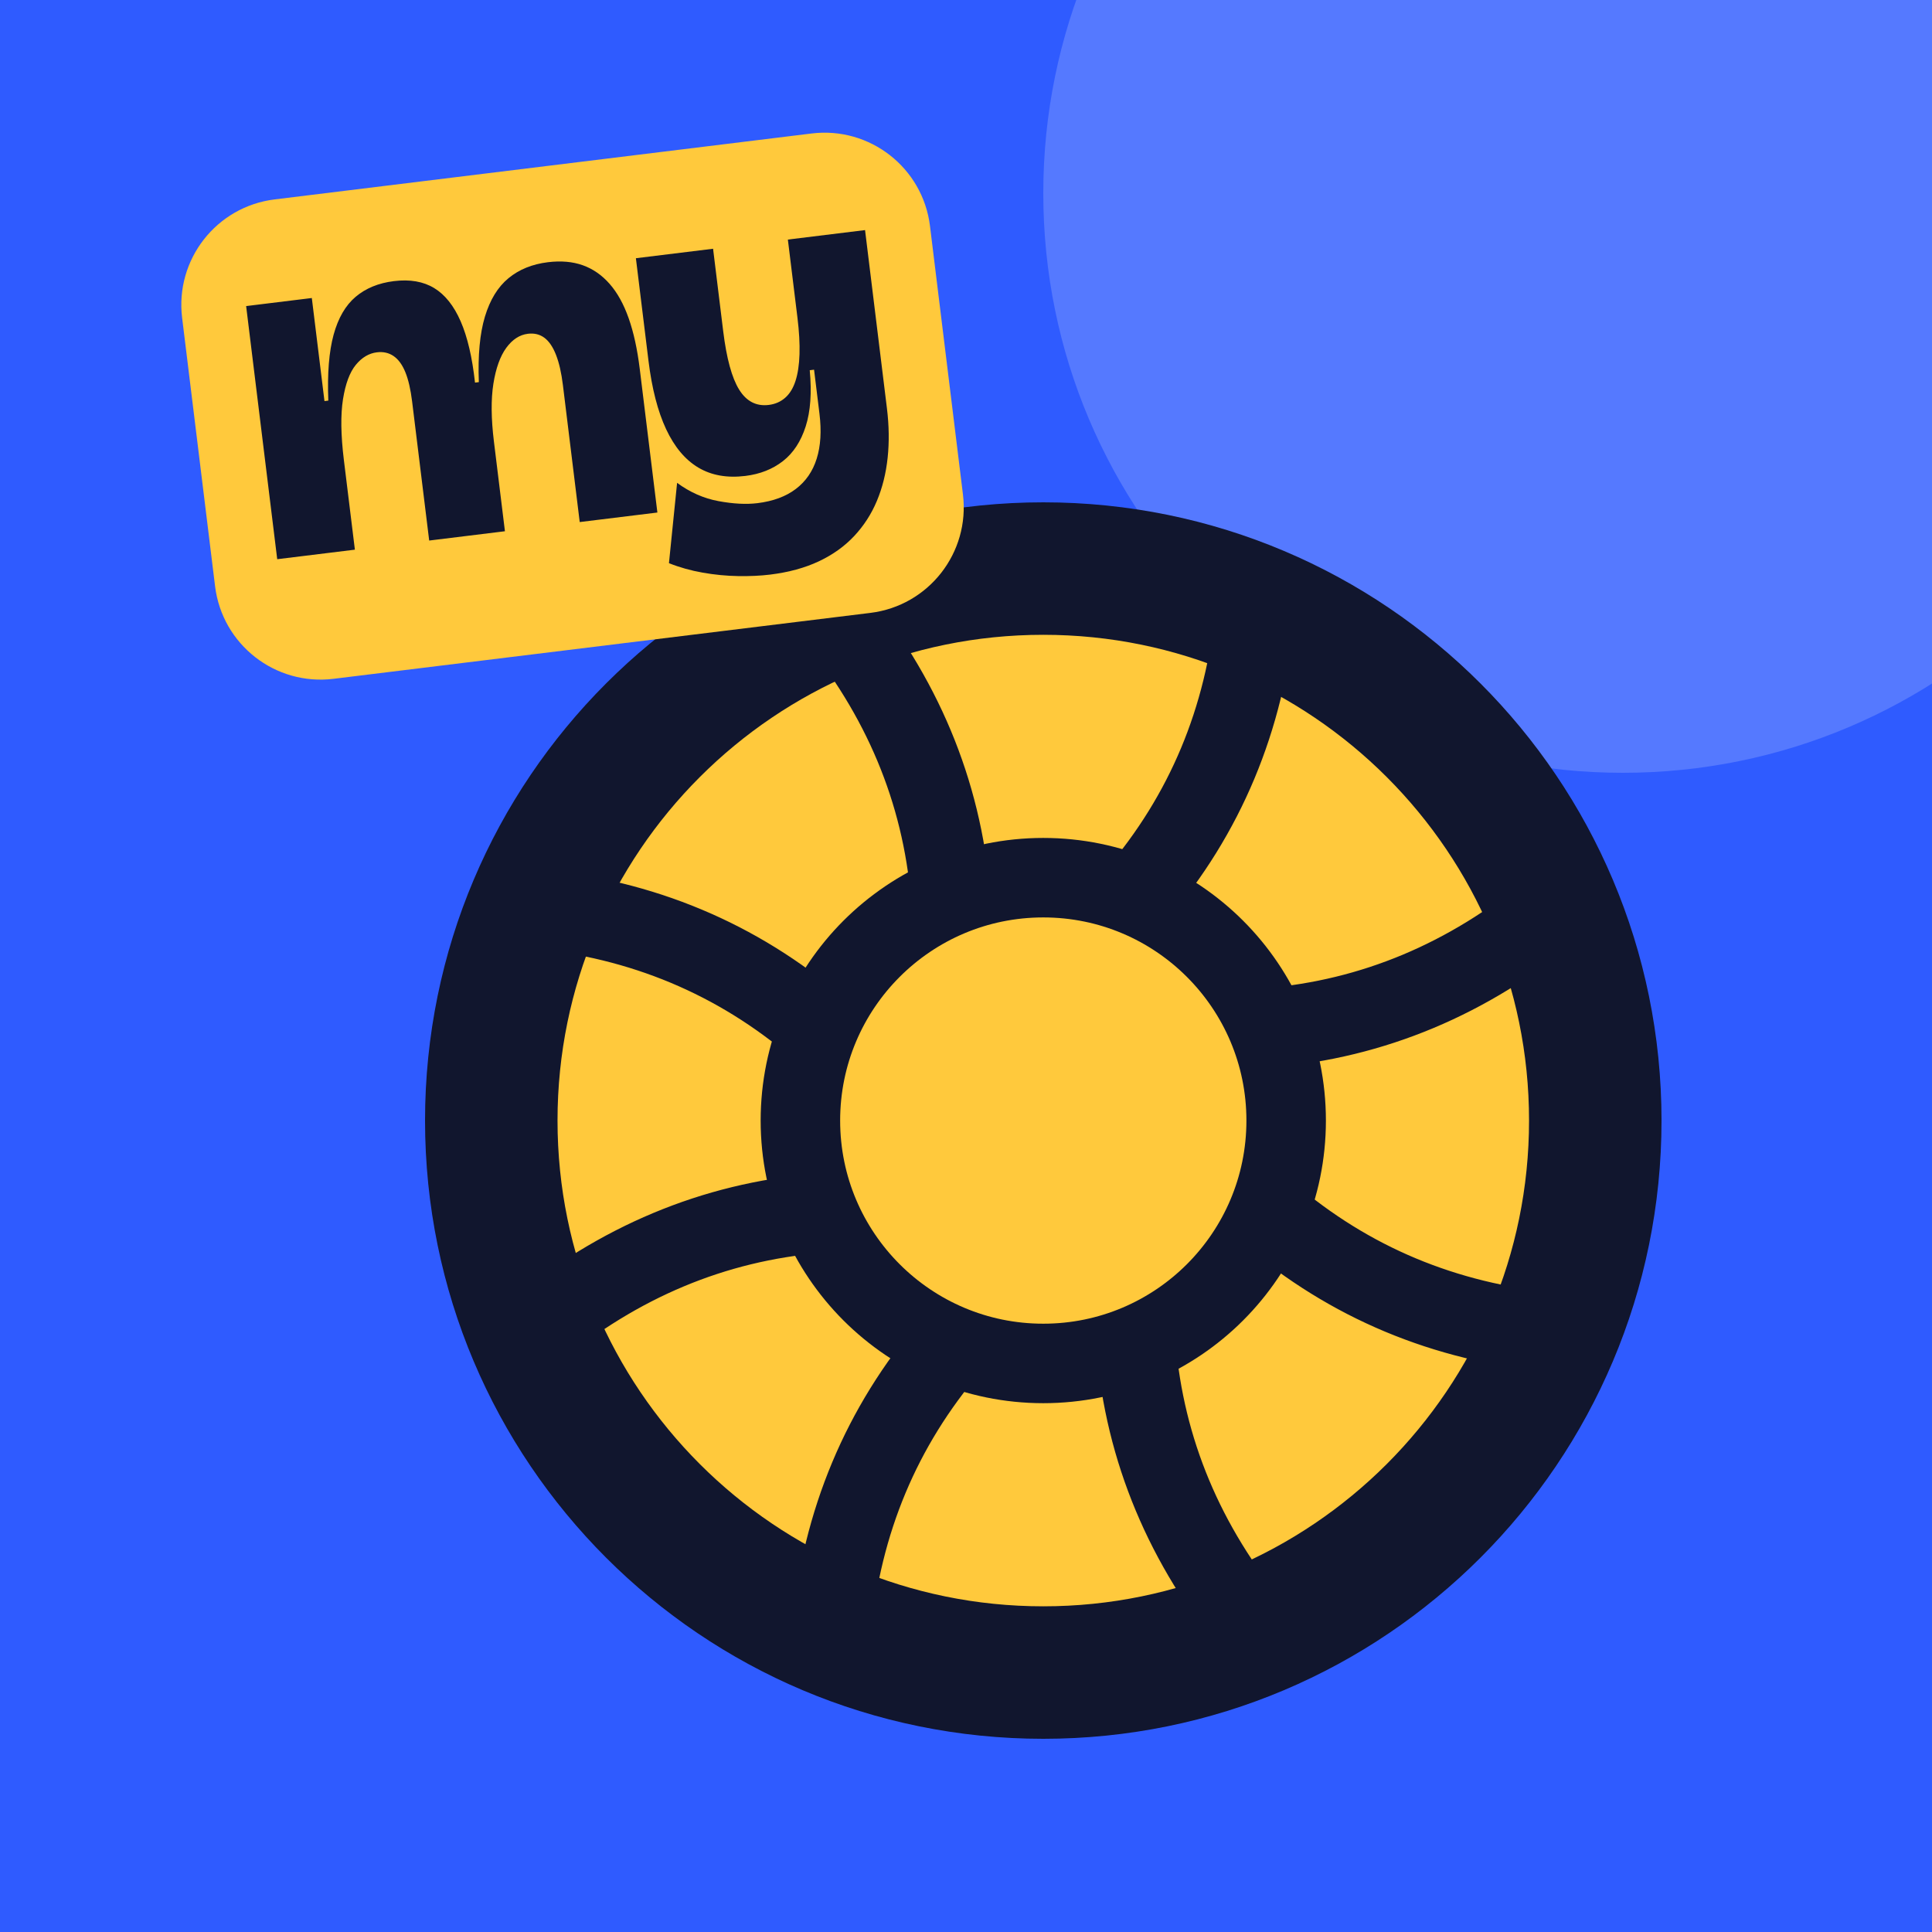
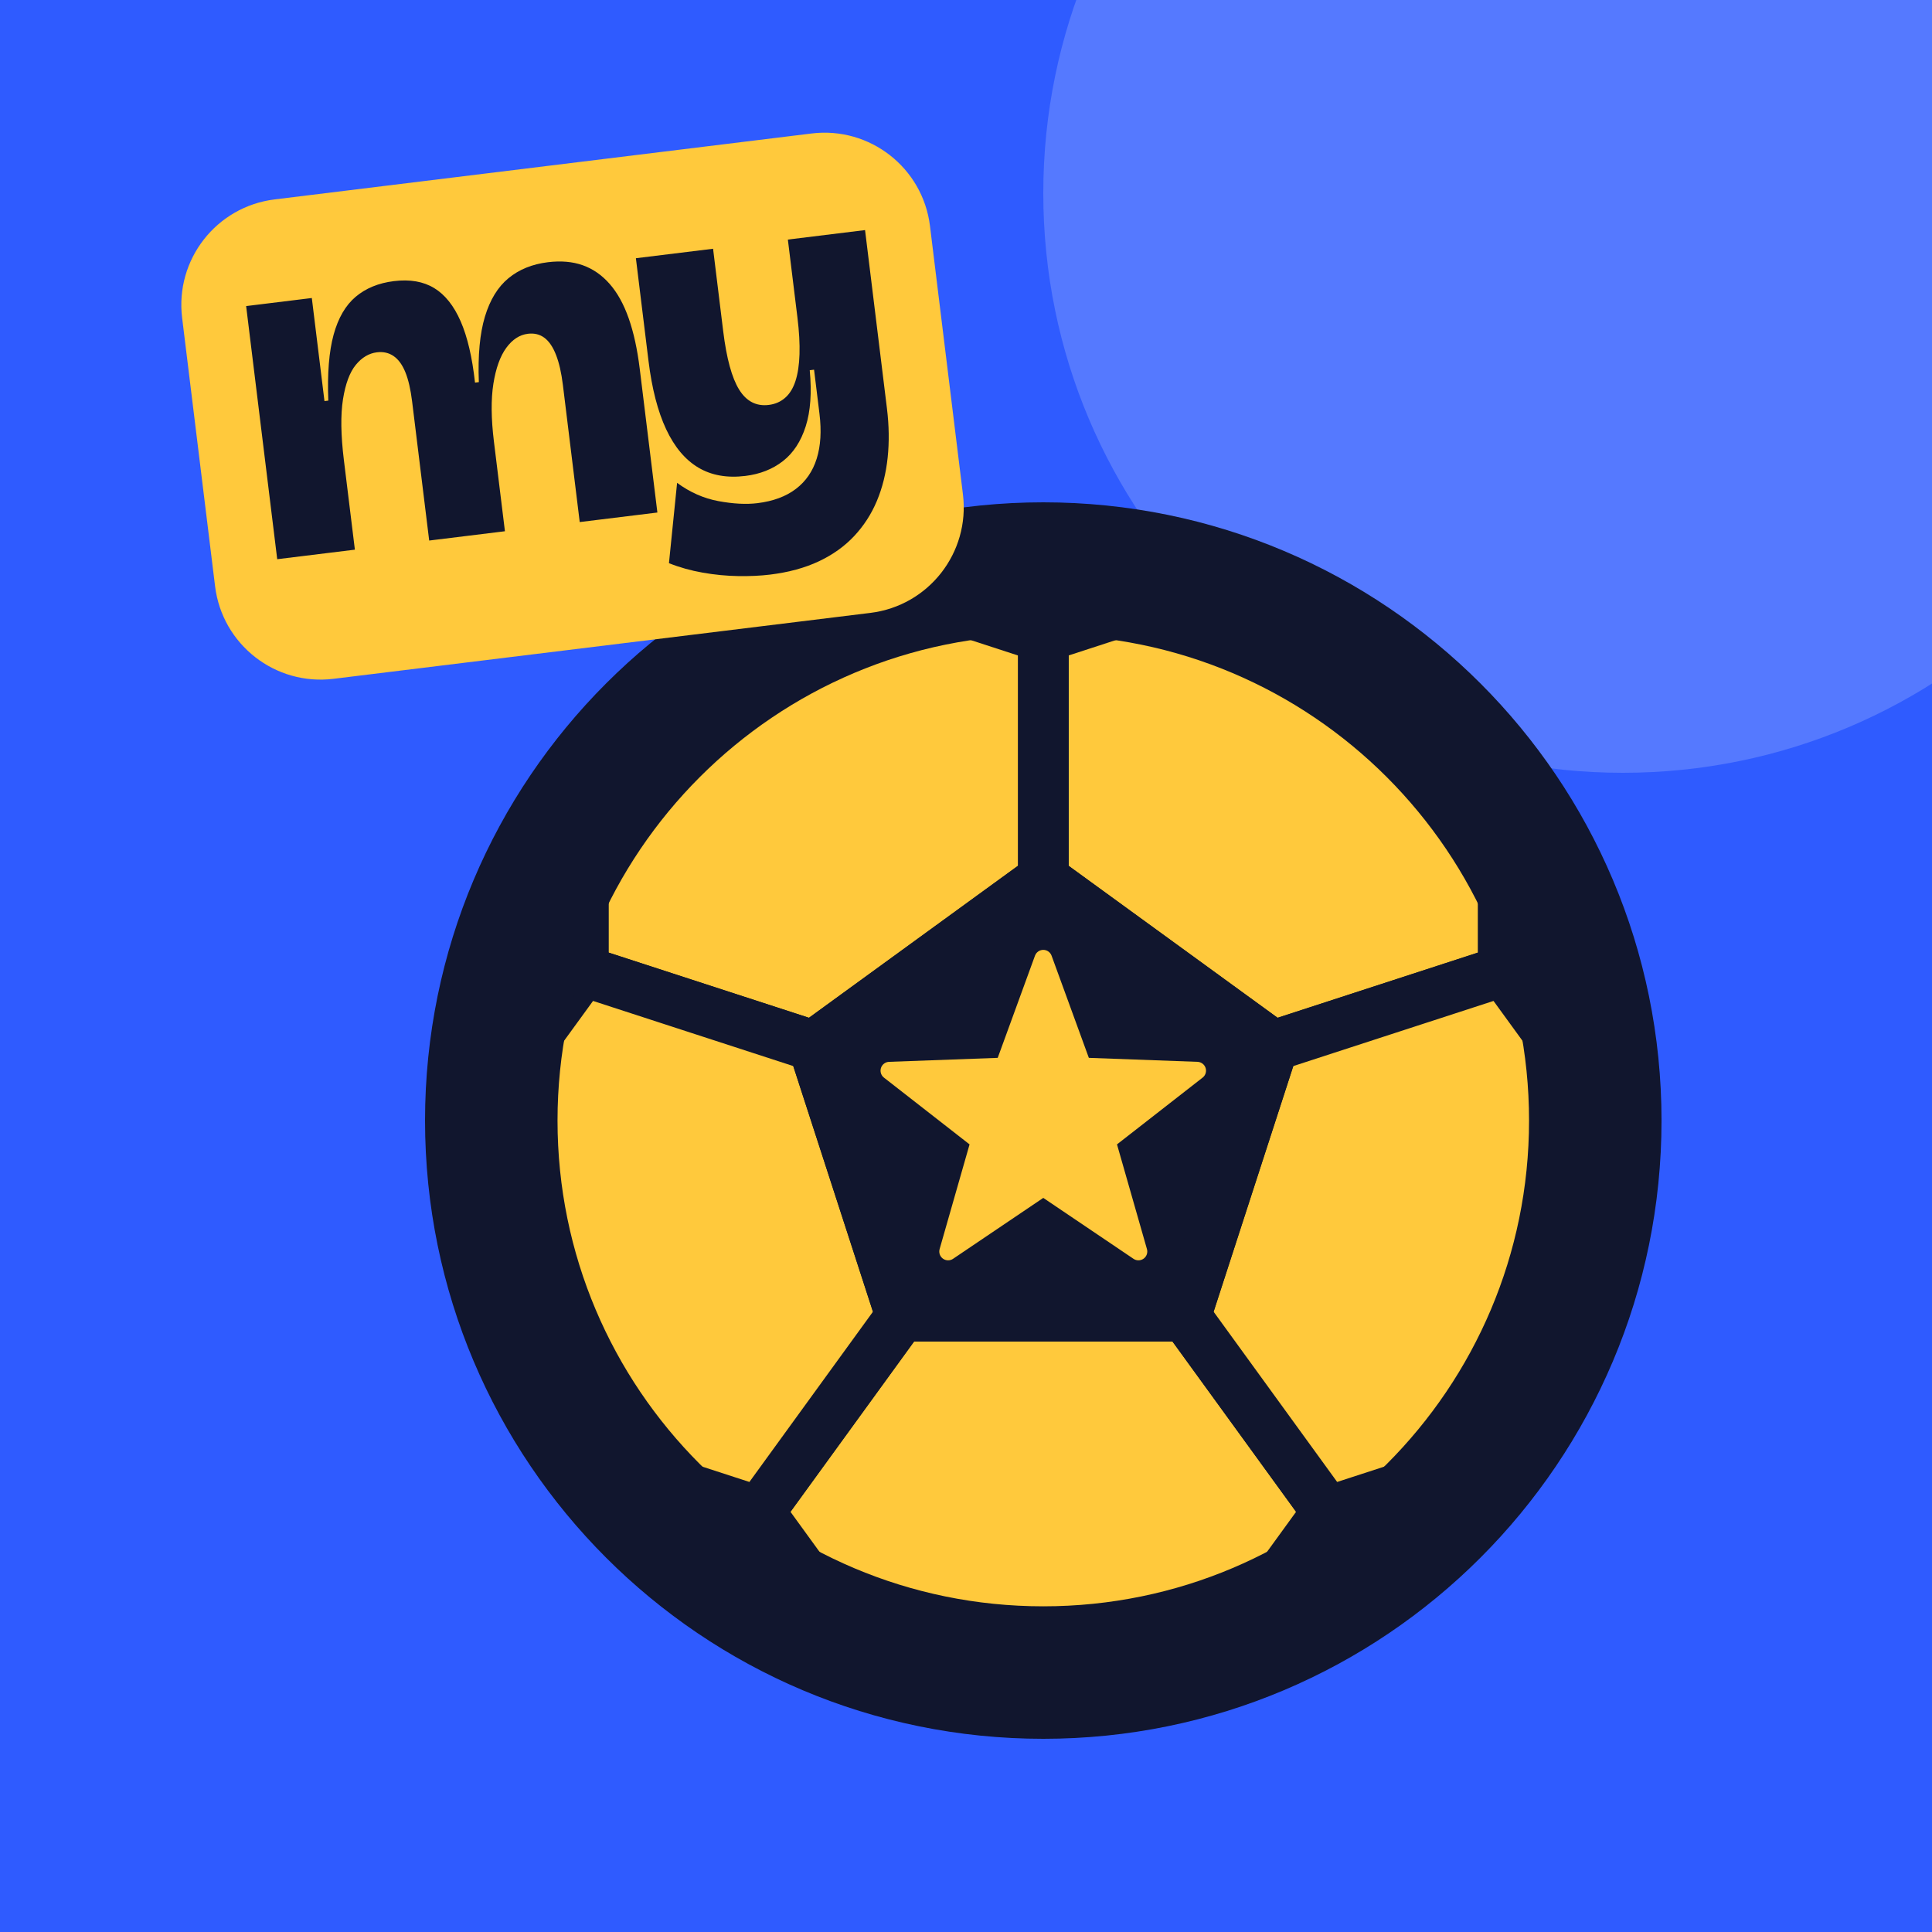
<svg xmlns="http://www.w3.org/2000/svg" width="512" height="512" viewBox="0 0 100 100">
  <rect width="100" height="100" fill="#2F5BFF" />
  <circle cx="84" cy="10" r="30" fill="#FFFFFF" fill-opacity=".18" />
  <svg x="22" y="26" width="64" height="64" viewBox="0 0 56 56">
-     <circle cx="28" cy="28" r="25" fill="#FFC93C" stroke="#11162E" stroke-width="6" />
-     <g fill="none" stroke="#11162E" stroke-width="4.2" stroke-linecap="round" stroke-linejoin="round">
-       <g stroke-width="3.6">
-         <circle cx="28" cy="28" r="11" />
-         <path d="M38.2 32.2Q43.7 36.9 51.1 37.6M32.2 38.2Q32.8 45.3 37.6 51.1M23.8 38.2Q19.1 43.7 18.4 51.1M17.8 32.2Q10.7 32.8 4.9 37.6M17.8 23.8Q12.3 19.1 4.9 18.4M23.8 17.8Q23.2 10.7 18.4 4.9M32.2 17.8Q36.9 12.3 37.6 4.9M38.2 23.8Q45.3 23.2 51.1 18.4" />
-       </g>
+     <defs>
+       <clipPath id="kf2ix">
+         <circle cx="28" cy="28" r="24" />
+       </clipPath>
+     </defs>
+     <circle cx="28" cy="28" r="25" fill="#FFC93C" />
+     <g clip-path="url(#kf2ix)">
+       <path d="M52.3 48.67L40.15 57.5L34.53 59.22L40.87 56.67L51.29 49.1L55.68 43.86Z" fill="#FFC93C" stroke="#11162E" stroke-width="1.03" stroke-linejoin="round" />
+       <path d="M0.32 43.86L4.71 49.1L15.13 56.67L21.47 59.22L15.85 57.5L3.7 48.67Z" fill="#FFC93C" stroke="#11162E" stroke-width="1.03" stroke-linejoin="round" />
+       <path d="M59.81 25.56L59.71 31.43L59.24 24.62L55.27 12.37L51.64 6.58L55.17 11.28Z" fill="#FFC93C" stroke="#11162E" stroke-width="1.03" stroke-linejoin="round" />
+       <path d="M0.83 11.28L4.36 6.58L0.73 12.37L-3.24 24.62L-3.71 31.43L-3.81 25.56Z" fill="#FFC93C" stroke="#11162E" stroke-width="1.03" stroke-linejoin="round" />
+       <path d="M14.93 -1.1L20.49 -3L35.51 -3L41.07 -1.1L34.44 -2.76L21.56 -2.76Z" fill="#FFC93C" stroke="#11162E" stroke-width="1.03" stroke-linejoin="round" />
+       <path d="M15.13 56.67L21.56 54.58L34.44 54.58L40.87 56.67L34.53 59.22L21.47 59.22Z" fill="#FFC93C" stroke="#11162E" stroke-width="1.41" stroke-linejoin="round" />
+       <path d="M55.68 43.86L51.29 49.1L51.29 42.33L55.27 30.09L59.24 24.62L59.71 31.43Z" fill="#FFC93C" stroke="#11162E" stroke-width="1.41" stroke-linejoin="round" />
+       <path d="M0.32 43.86L-3.71 31.43L-3.24 24.62L0.73 30.09L4.71 42.33L4.71 49.1Z" fill="#FFC93C" stroke="#11162E" stroke-width="1.41" stroke-linejoin="round" />
+       <path d="M34.44 -2.76L41.07 -1.1L51.64 6.58L55.27 12.37L48.83 10.28L38.41 2.71Z" fill="#FFC93C" stroke="#11162E" stroke-width="1.41" stroke-linejoin="round" />
+       <path d="M14.93 -1.1L21.56 -2.76L17.59 2.71L7.17 10.28L0.73 12.37L4.36 6.58Z" fill="#FFC93C" stroke="#11162E" stroke-width="1.41" stroke-linejoin="round" />
+       <path d="M40.87 56.67L34.44 54.58L40.87 45.72L51.29 42.33L51.29 49.1Z" fill="#11162E" stroke="#11162E" stroke-width="1.94" stroke-linejoin="round" />
+       <path d="M42.4 55.14L42.61 53.01L38.09 53.74L42.61 51.14L42.4 47.81L45.49 49.05L49.37 45.55L47.27 49.63L49.37 50.08L45.49 52.07Z" fill="#FFC93C" stroke="#FFC93C" stroke-width="0.67" stroke-linejoin="round" />
+       <path d="M59.24 24.62L55.27 30.09L48.83 21.23L48.83 10.28L55.27 12.37Z" fill="#11162E" stroke="#11162E" stroke-width="1.94" stroke-linejoin="round" />
+       <path d="M58.26 22.7L56.3 21.83L55.6 26.36L54.52 21.25L51.29 20.43L53.42 17.87L51.29 13.1L54.52 16.36L55.6 14.5L56.3 18.8Z" fill="#FFC93C" stroke="#FFC93C" stroke-width="0.67" stroke-linejoin="round" />
+       <path d="M0.73 12.37L7.17 10.28L7.17 21.23L0.73 30.09L-3.24 24.62Z" fill="#11162E" stroke="#11162E" stroke-width="1.94" stroke-linejoin="round" />
+       <path d="M0.4 14.5L1.48 16.36L4.71 13.1L2.58 17.87L4.71 20.43L1.48 21.25L0.4 26.36L-0.3 21.83L-2.26 22.7L-0.3 18.8Z" fill="#FFC93C" stroke="#FFC93C" stroke-width="0.67" stroke-linejoin="round" />
+       <path d="M4.71 49.1L4.71 42.33L15.13 45.72L21.56 54.58L15.13 56.67Z" fill="#11162E" stroke="#11162E" stroke-width="1.94" stroke-linejoin="round" />
+       <path d="M6.63 50.08L8.73 49.63L6.63 45.55L10.51 49.05L13.6 47.81L13.39 51.14L17.91 53.74L13.39 53.01L13.6 55.14L10.51 52.07Z" fill="#FFC93C" stroke="#FFC93C" stroke-width="0.67" stroke-linejoin="round" />
+       <path d="M34.44 -2.76L38.41 2.71L28 6.1L17.59 2.71L21.56 -2.76Z" fill="#11162E" stroke="#11162E" stroke-width="1.94" stroke-linejoin="round" />
+       <path d="M32.31 -2.42L30.88 -0.82L34.97 1.24L29.78 0.69L28 3.51L26.22 0.69L21.03 1.24L25.12 -0.82L23.69 -2.42L28 -1.76Z" fill="#FFC93C" stroke="#FFC93C" stroke-width="0.67" stroke-linejoin="round" />
+       <path d="M15.13 45.72L21.56 36.86L34.44 36.86L40.87 45.72L34.44 54.58L21.56 54.58Z" fill="#FFC93C" stroke="#11162E" stroke-width="2.3" stroke-linejoin="round" />
+       <path d="M48.83 10.28L48.83 21.23L38.41 24.62L28 17.05L28 6.1L38.41 2.71Z" fill="#FFC93C" stroke="#11162E" stroke-width="2.3" stroke-linejoin="round" />
+       <path d="M17.59 2.71L28 6.1L28 17.05L17.59 24.62L7.17 21.23L7.17 10.28Z" fill="#FFC93C" stroke="#11162E" stroke-width="2.3" stroke-linejoin="round" />
+       <path d="M55.27 30.09L51.29 42.33L40.87 45.72L34.44 36.86L38.41 24.62L48.83 21.23Z" fill="#FFC93C" stroke="#11162E" stroke-width="2.3" stroke-linejoin="round" />
+       <path d="M4.71 42.33L0.73 30.09L7.17 21.23L17.59 24.62L21.56 36.86L15.13 45.72Z" fill="#FFC93C" stroke="#11162E" stroke-width="2.3" stroke-linejoin="round" />
+       <path d="M28 17.05L38.41 24.62L34.44 36.86L21.56 36.86L17.59 24.62Z" fill="#11162E" stroke="#11162E" stroke-width="2.3" stroke-linejoin="round" />
+       <path d="M28 20.67L29.78 25.55L34.97 25.74L30.88 28.93L32.31 33.93L28 31.02L23.69 33.93L25.12 28.93L21.03 25.74L26.22 25.55Z" fill="#FFC93C" stroke="#FFC93C" stroke-width="0.8" stroke-linejoin="round" />
    </g>
+     <circle cx="28" cy="28" r="25" fill="none" stroke="#11162E" stroke-width="6" />
  </svg>
  <g transform="translate(30 24) rotate(-7)">
    <rect x="-19.5" y="-15.5" width="39" height="25" rx="5.5" fill="#FFC93C" />
    <path fill="#11162E" d="M-16.137 3.0V-4.325V-10.2H-12.712V-4.825H-12.512Q-12.337 -6.925 -11.825 -8.175Q-11.312 -9.425 -10.45 -9.988Q-9.587 -10.55 -8.387 -10.55Q-7.137 -10.55 -6.362 -9.938Q-5.587 -9.325 -5.212 -8.062Q-4.837 -6.8 -4.862 -4.825H-4.662Q-4.487 -6.9 -3.937 -8.15Q-3.387 -9.4 -2.487 -9.975Q-1.587 -10.55 -0.362 -10.55Q0.663 -10.55 1.413 -10.175Q2.163 -9.8 2.675 -9.05Q3.188 -8.3 3.438 -7.163Q3.688 -6.025 3.688 -4.5V3.0H-0.362V-4.15Q-0.362 -5.1 -0.525 -5.737Q-0.687 -6.375 -1.012 -6.688Q-1.337 -7.0 -1.837 -7.0Q-2.487 -7.0 -3.037 -6.413Q-3.587 -5.825 -3.925 -4.65Q-4.262 -3.475 -4.262 -1.675V3.0H-8.212V-4.25Q-8.212 -5.2 -8.375 -5.8Q-8.537 -6.4 -8.875 -6.7Q-9.212 -7.0 -9.712 -7.0Q-10.337 -7.0 -10.875 -6.487Q-11.412 -5.975 -11.75 -4.8Q-12.087 -3.625 -12.087 -1.675V3.0ZM9.088 6.9Q8.338 6.9 7.438 6.775Q6.538 6.65 5.638 6.375Q4.738 6.1 3.963 5.675L4.888 1.6Q5.788 2.45 6.9 2.8Q8.013 3.15 8.888 3.15Q10.113 3.15 10.95 2.662Q11.788 2.175 12.213 1.237Q12.638 0.3 12.638 -1.05V-3.35H12.413Q12.363 -1.6 11.85 -0.488Q11.338 0.625 10.463 1.15Q9.588 1.675 8.438 1.675Q7.013 1.675 6.075 0.95Q5.138 0.225 4.663 -1.225Q4.188 -2.675 4.188 -4.85V-10.2H8.213V-5.9Q8.213 -3.775 8.663 -2.8Q9.113 -1.825 10.088 -1.825Q10.588 -1.825 10.975 -2.088Q11.363 -2.35 11.613 -2.888Q11.863 -3.425 11.988 -4.238Q12.113 -5.05 12.113 -6.125V-10.2H16.138V-0.9Q16.138 0.45 15.863 1.637Q15.588 2.825 15.038 3.788Q14.488 4.75 13.65 5.45Q12.813 6.15 11.675 6.525Q10.538 6.9 9.088 6.9Z" />
  </g>
</svg>
